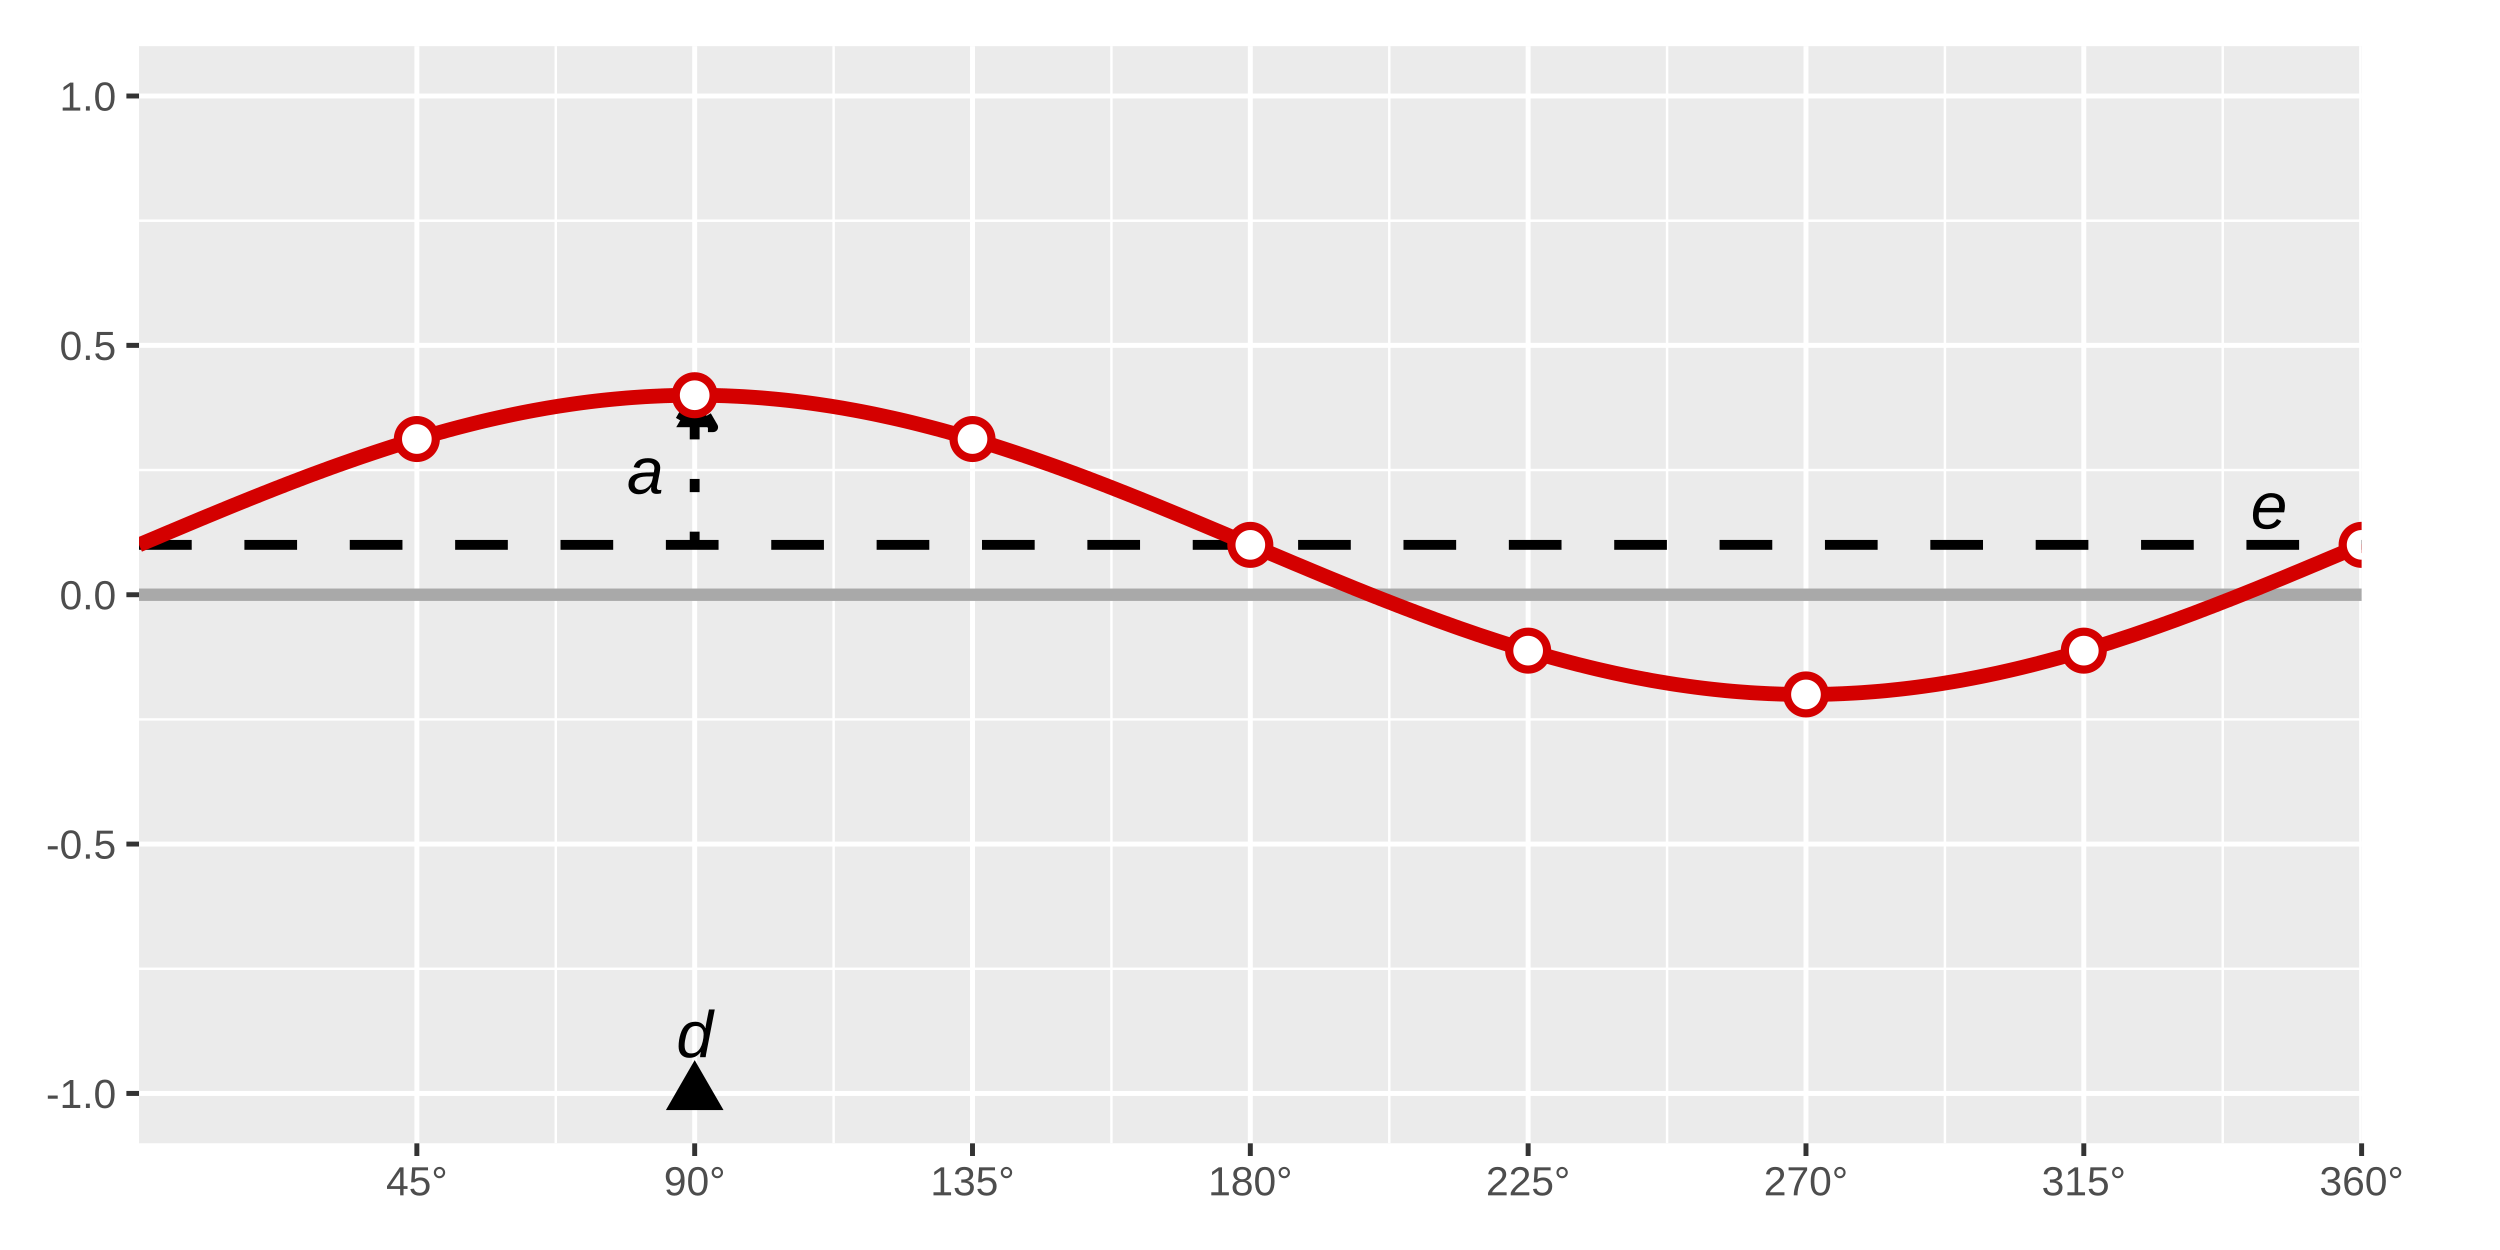
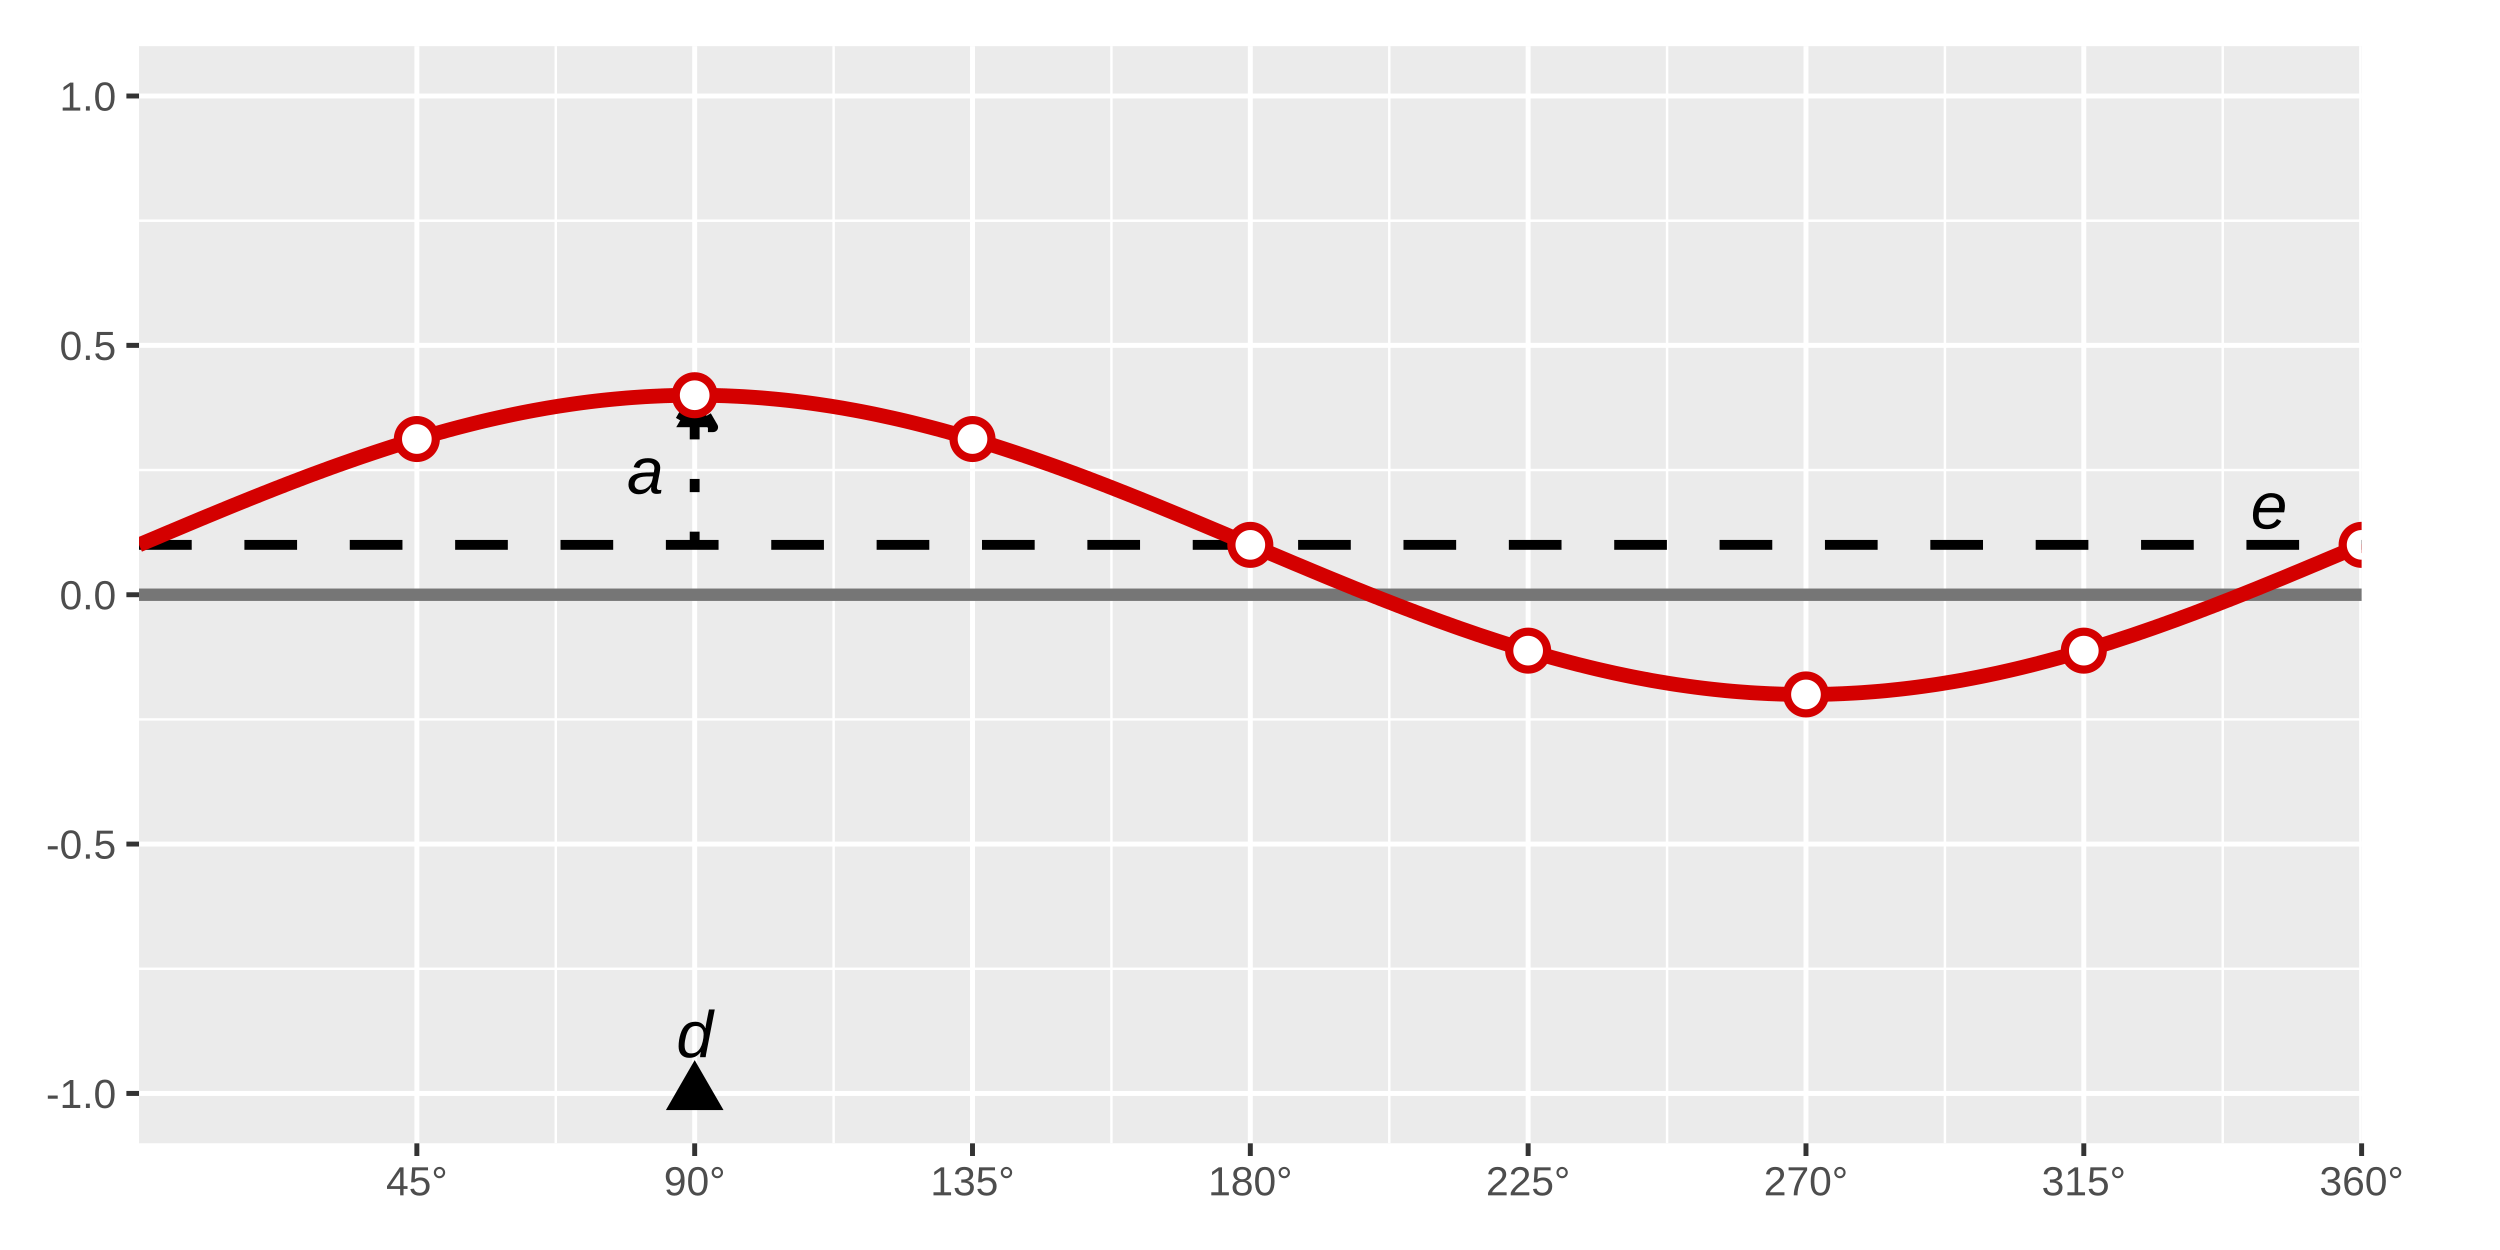
<svg xmlns="http://www.w3.org/2000/svg" width="540.00pt" height="270.00pt" viewBox="0 0 540.00 270.00">
  <g class="svglite">
    <defs>
      <style type="text/css">
    .svglite line, .svglite polyline, .svglite polygon, .svglite path, .svglite rect, .svglite circle {
      fill: none;
      stroke: #000000;
      stroke-linecap: round;
      stroke-linejoin: round;
      stroke-miterlimit: 10.00;
    }
    .svglite text {
      white-space: pre;
    }
    .svglite g.glyphgroup path {
      fill: inherit;
      stroke: none;
    }
  </style>
    </defs>
    <rect width="100%" height="100%" style="stroke: none; fill: #FFFFFF;" />
    <defs>
      <clipPath id="cpMC4wMHw1NDAuMDB8MC4wMHwyNzAuMDA=">
        <rect x="0.00" y="0.00" width="540.00" height="270.00" />
      </clipPath>
    </defs>
    <g clip-path="url(#cpMC4wMHw1NDAuMDB8MC4wMHwyNzAuMDA=)">
      <rect x="-0" y="0.00" width="540.00" height="270.00" style="stroke-width: 1.07; stroke: #FFFFFF; fill: #FFFFFF;" />
    </g>
    <defs>
      <clipPath id="cpMzAuMDN8NTEwLjExfDkuOTZ8MjQ2Ljk2">
        <rect x="30.03" y="9.96" width="480.08" height="236.99" />
      </clipPath>
    </defs>
    <g clip-path="url(#cpMzAuMDN8NTEwLjExfDkuOTZ8MjQ2Ljk2)">
      <rect x="30.03" y="9.96" width="480.08" height="236.99" style="stroke-width: 1.07; stroke: none; fill: #EBEBEB;" />
      <polyline points="30.03,209.25 510.11,209.25 " style="stroke-width: 0.53; stroke: #FFFFFF; stroke-linecap: butt;" />
      <polyline points="30.03,155.39 510.11,155.39 " style="stroke-width: 0.53; stroke: #FFFFFF; stroke-linecap: butt;" />
      <polyline points="30.03,101.53 510.11,101.53 " style="stroke-width: 0.53; stroke: #FFFFFF; stroke-linecap: butt;" />
      <polyline points="30.03,47.67 510.11,47.67 " style="stroke-width: 0.53; stroke: #FFFFFF; stroke-linecap: butt;" />
      <polyline points="120.05,246.96 120.05,9.96 " style="stroke-width: 0.53; stroke: #FFFFFF; stroke-linecap: butt;" />
      <polyline points="180.06,246.96 180.06,9.96 " style="stroke-width: 0.53; stroke: #FFFFFF; stroke-linecap: butt;" />
      <polyline points="240.07,246.96 240.07,9.96 " style="stroke-width: 0.53; stroke: #FFFFFF; stroke-linecap: butt;" />
      <polyline points="300.08,246.96 300.08,9.96 " style="stroke-width: 0.53; stroke: #FFFFFF; stroke-linecap: butt;" />
      <polyline points="360.09,246.96 360.09,9.96 " style="stroke-width: 0.53; stroke: #FFFFFF; stroke-linecap: butt;" />
      <polyline points="420.10,246.96 420.10,9.96 " style="stroke-width: 0.53; stroke: #FFFFFF; stroke-linecap: butt;" />
      <polyline points="480.11,246.96 480.11,9.96 " style="stroke-width: 0.53; stroke: #FFFFFF; stroke-linecap: butt;" />
      <polyline points="30.03,236.18 510.11,236.18 " style="stroke-width: 1.07; stroke: #FFFFFF; stroke-linecap: butt;" />
      <polyline points="30.03,182.32 510.11,182.32 " style="stroke-width: 1.07; stroke: #FFFFFF; stroke-linecap: butt;" />
      <polyline points="30.03,128.46 510.11,128.46 " style="stroke-width: 1.07; stroke: #FFFFFF; stroke-linecap: butt;" />
      <polyline points="30.03,74.60 510.11,74.60 " style="stroke-width: 1.07; stroke: #FFFFFF; stroke-linecap: butt;" />
      <polyline points="30.03,20.74 510.11,20.74 " style="stroke-width: 1.07; stroke: #FFFFFF; stroke-linecap: butt;" />
      <polyline points="150.05,246.96 150.05,9.96 " style="stroke-width: 1.07; stroke: #FFFFFF; stroke-linecap: butt;" />
      <polyline points="210.06,246.96 210.06,9.96 " style="stroke-width: 1.07; stroke: #FFFFFF; stroke-linecap: butt;" />
      <polyline points="270.07,246.96 270.07,9.96 " style="stroke-width: 1.07; stroke: #FFFFFF; stroke-linecap: butt;" />
      <polyline points="330.08,246.96 330.08,9.96 " style="stroke-width: 1.07; stroke: #FFFFFF; stroke-linecap: butt;" />
      <polyline points="390.09,246.96 390.09,9.96 " style="stroke-width: 1.07; stroke: #FFFFFF; stroke-linecap: butt;" />
      <polyline points="450.10,246.96 450.10,9.96 " style="stroke-width: 1.07; stroke: #FFFFFF; stroke-linecap: butt;" />
      <polyline points="510.11,246.96 510.11,9.96 " style="stroke-width: 1.07; stroke: #FFFFFF; stroke-linecap: butt;" />
      <polyline points="90.04,246.96 90.04,9.96 " style="stroke-width: 1.07; stroke: #FFFFFF; stroke-linecap: butt;" />
-       <line x1="30.03" y1="128.46" x2="510.11" y2="128.46" style="stroke-width: 2.67; stroke: #A9A9A9; stroke-linecap: butt;" />
+       <line x1="30.03" y1="128.46" x2="510.11" y2="128.46" style="stroke-width: 2.67; stroke: #767676; stroke-linecap: butt;" />
      <line x1="30.03" y1="117.69" x2="510.11" y2="117.69" style="stroke-width: 2.13; stroke-dasharray: 11.38,11.38; stroke-linecap: butt;" />
      <polyline points="30.03,117.69 31.37,117.12 32.70,116.56 34.04,116.00 35.37,115.43 36.70,114.87 38.04,114.31 39.37,113.75 40.70,113.19 42.04,112.63 43.37,112.07 44.70,111.52 46.04,110.97 47.37,110.42 48.70,109.87 50.04,109.32 51.37,108.78 52.71,108.24 54.04,107.70 55.37,107.17 56.71,106.63 58.04,106.11 59.37,105.58 60.71,105.06 62.04,104.54 63.37,104.03 64.71,103.52 66.04,103.01 67.37,102.51 68.71,102.02 70.04,101.53 71.37,101.04 72.71,100.56 74.04,100.09 75.38,99.62 76.71,99.15 78.04,98.69 79.38,98.24 80.71,97.79 82.04,97.35 83.38,96.91 84.71,96.48 86.04,96.06 87.38,95.65 88.71,95.24 90.04,94.83 91.38,94.44 92.71,94.05 94.05,93.67 95.38,93.30 96.71,92.93 98.05,92.57 99.38,92.22 100.71,91.88 102.05,91.54 103.38,91.21 104.71,90.89 106.05,90.58 107.38,90.28 108.71,89.99 110.05,89.70 111.38,89.42 112.71,89.15 114.05,88.89 115.38,88.64 116.72,88.40 118.05,88.16 119.38,87.94 120.72,87.72 122.05,87.52 123.38,87.32 124.72,87.13 126.05,86.95 127.38,86.78 128.72,86.62 130.05,86.47 131.38,86.33 132.72,86.20 134.05,86.08 135.39,85.96 136.72,85.86 138.05,85.77 139.39,85.68 140.72,85.61 142.05,85.55 143.39,85.49 144.72,85.45 146.05,85.41 147.39,85.39 148.72,85.37 150.05,85.37 151.39,85.37 152.72,85.39 154.05,85.41 155.39,85.45 156.72,85.49 158.06,85.55 159.39,85.61 160.72,85.68 162.06,85.77 163.39,85.86 164.72,85.96 166.06,86.08 167.39,86.20 168.72,86.33 170.06,86.47 171.39,86.62 172.72,86.78 174.06,86.95 175.39,87.13 176.73,87.32 178.06,87.52 179.39,87.72 180.73,87.94 182.06,88.16 183.39,88.40 184.73,88.64 186.06,88.89 187.39,89.15 188.73,89.42 190.06,89.70 191.39,89.99 192.73,90.28 194.06,90.58 195.39,90.89 196.73,91.21 198.06,91.54 199.40,91.88 200.73,92.22 202.06,92.57 203.40,92.93 204.73,93.30 206.06,93.67 207.40,94.05 208.73,94.44 210.06,94.83 211.40,95.24 212.73,95.65 214.06,96.06 215.40,96.48 216.73,96.91 218.07,97.35 219.40,97.79 220.73,98.24 222.07,98.69 223.40,99.15 224.73,99.62 226.07,100.09 227.40,100.56 228.73,101.04 230.07,101.53 231.40,102.02 232.73,102.51 234.07,103.01 235.40,103.52 236.73,104.03 238.07,104.54 239.40,105.06 240.74,105.58 242.07,106.11 243.40,106.63 244.74,107.17 246.07,107.70 247.40,108.24 248.74,108.78 250.07,109.32 251.40,109.87 252.74,110.42 254.07,110.97 255.40,111.52 256.74,112.07 258.07,112.63 259.41,113.19 260.74,113.75 262.07,114.31 263.41,114.87 264.74,115.43 266.07,116.00 267.41,116.56 268.74,117.12 270.07,117.69 271.41,118.25 272.74,118.81 274.07,119.38 275.41,119.94 276.74,120.50 278.07,121.06 279.41,121.63 280.74,122.18 282.08,122.74 283.41,123.30 284.74,123.85 286.08,124.41 287.41,124.96 288.74,125.50 290.08,126.05 291.41,126.59 292.74,127.14 294.08,127.67 295.41,128.21 296.74,128.74 298.08,129.27 299.41,129.79 300.75,130.31 302.08,130.83 303.41,131.34 304.75,131.85 306.08,132.36 307.41,132.86 308.75,133.35 310.08,133.85 311.41,134.33 312.75,134.81 314.08,135.29 315.41,135.76 316.75,136.22 318.08,136.68 319.41,137.14 320.75,137.58 322.08,138.02 323.42,138.46 324.75,138.89 326.08,139.31 327.42,139.73 328.75,140.14 330.08,140.54 331.42,140.93 332.75,141.32 334.08,141.70 335.42,142.08 336.75,142.44 338.08,142.80 339.42,143.15 340.75,143.50 342.09,143.83 343.42,144.16 344.75,144.48 346.09,144.79 347.42,145.09 348.75,145.39 350.09,145.67 351.42,145.95 352.75,146.22 354.09,146.48 355.42,146.73 356.75,146.98 358.09,147.21 359.42,147.43 360.75,147.65 362.09,147.86 363.42,148.05 364.76,148.24 366.09,148.42 367.42,148.59 368.76,148.75 370.09,148.90 371.42,149.04 372.76,149.18 374.09,149.30 375.42,149.41 376.76,149.51 378.09,149.61 379.42,149.69 380.76,149.76 382.09,149.83 383.43,149.88 384.76,149.93 386.09,149.96 387.43,149.98 388.76,150.00 390.09,150.00 391.43,150.00 392.76,149.98 394.09,149.96 395.43,149.93 396.76,149.88 398.09,149.83 399.43,149.76 400.76,149.69 402.09,149.61 403.43,149.51 404.76,149.41 406.10,149.30 407.43,149.18 408.76,149.04 410.10,148.90 411.43,148.75 412.76,148.59 414.10,148.42 415.43,148.24 416.76,148.05 418.10,147.86 419.43,147.65 420.76,147.43 422.10,147.21 423.43,146.98 424.77,146.73 426.10,146.48 427.43,146.22 428.77,145.95 430.10,145.67 431.43,145.39 432.77,145.09 434.10,144.79 435.43,144.48 436.77,144.16 438.10,143.83 439.43,143.50 440.77,143.15 442.10,142.80 443.43,142.44 444.77,142.08 446.10,141.70 447.44,141.32 448.77,140.93 450.10,140.54 451.44,140.14 452.77,139.73 454.10,139.31 455.44,138.89 456.77,138.46 458.10,138.02 459.44,137.58 460.77,137.14 462.10,136.68 463.44,136.22 464.77,135.76 466.10,135.29 467.44,134.81 468.77,134.33 470.11,133.85 471.44,133.35 472.77,132.86 474.11,132.36 475.44,131.85 476.77,131.34 478.11,130.83 479.44,130.31 480.77,129.79 482.11,129.27 483.44,128.74 484.77,128.21 486.11,127.67 487.44,127.14 488.78,126.59 490.11,126.05 491.44,125.50 492.78,124.96 494.11,124.41 495.44,123.85 496.78,123.30 498.11,122.74 499.44,122.18 500.78,121.63 502.11,121.06 503.44,120.50 504.78,119.94 506.11,119.38 507.44,118.81 508.78,118.25 510.11,117.69 " style="stroke-width: 3.20; stroke: #D40000; stroke-linecap: butt;" />
      <line x1="150.05" y1="117.69" x2="150.05" y2="85.37" style="stroke-width: 2.13; stroke-dasharray: 2.85,8.54; stroke-linecap: butt;" />
      <polygon points="154.04,92.27 150.05,85.37 146.07,92.27 " style="stroke-width: 2.13; stroke-dasharray: 2.85,8.54; stroke-linecap: butt; fill: #000000;" />
      <polygon points="150.05,228.99 156.28,239.78 143.83,239.78 " style="stroke-width: 0.71; stroke: none; fill: #000000;" />
      <circle cx="150.05" cy="85.37" r="4.09" style="stroke-width: 1.77; stroke: #D40000; fill: #FFFFFF;" />
      <circle cx="210.06" cy="94.83" r="4.09" style="stroke-width: 1.77; stroke: #D40000; fill: #FFFFFF;" />
      <circle cx="270.07" cy="117.69" r="4.09" style="stroke-width: 1.77; stroke: #D40000; fill: #FFFFFF;" />
      <circle cx="330.08" cy="140.54" r="4.09" style="stroke-width: 1.77; stroke: #D40000; fill: #FFFFFF;" />
      <circle cx="390.09" cy="150.00" r="4.09" style="stroke-width: 1.77; stroke: #D40000; fill: #FFFFFF;" />
      <circle cx="450.10" cy="140.54" r="4.09" style="stroke-width: 1.77; stroke: #D40000; fill: #FFFFFF;" />
      <circle cx="510.11" cy="117.69" r="4.09" style="stroke-width: 1.77; stroke: #D40000; fill: #FFFFFF;" />
      <circle cx="90.04" cy="94.83" r="4.09" style="stroke-width: 1.77; stroke: #D40000; fill: #FFFFFF;" />
      <text x="490.11" y="114.16" text-anchor="middle" style="font-size: 14.23px; font-style: italic; font-family: &quot;Arial&quot;;" textLength="7.91px" lengthAdjust="spacingAndGlyphs">e</text>
      <text x="139.39" y="106.62" text-anchor="middle" style="font-size: 14.23px; font-style: italic; font-family: &quot;Arial&quot;;" textLength="7.91px" lengthAdjust="spacingAndGlyphs">a</text>
      <text x="150.05" y="228.35" text-anchor="middle" style="font-size: 14.23px; font-style: italic; font-family: &quot;Arial&quot;;" textLength="7.91px" lengthAdjust="spacingAndGlyphs">d</text>
    </g>
    <g clip-path="url(#cpMC4wMHw1NDAuMDB8MC4wMHwyNzAuMDA=)">
      <text x="25.10" y="239.33" text-anchor="end" style="font-size: 8.80px;fill: #4D4D4D; font-family: &quot;Arial&quot;;" textLength="15.14px" lengthAdjust="spacingAndGlyphs">-1.0</text>
      <text x="25.10" y="185.47" text-anchor="end" style="font-size: 8.80px;fill: #4D4D4D; font-family: &quot;Arial&quot;;" textLength="15.14px" lengthAdjust="spacingAndGlyphs">-0.5</text>
      <text x="25.10" y="131.61" text-anchor="end" style="font-size: 8.80px;fill: #4D4D4D; font-family: &quot;Arial&quot;;" textLength="12.22px" lengthAdjust="spacingAndGlyphs">0.0</text>
      <text x="25.10" y="77.75" text-anchor="end" style="font-size: 8.80px;fill: #4D4D4D; font-family: &quot;Arial&quot;;" textLength="12.22px" lengthAdjust="spacingAndGlyphs">0.5</text>
      <text x="25.10" y="23.89" text-anchor="end" style="font-size: 8.80px;fill: #4D4D4D; font-family: &quot;Arial&quot;;" textLength="12.22px" lengthAdjust="spacingAndGlyphs">1.0</text>
      <polyline points="27.30,236.18 30.03,236.18 " style="stroke-width: 1.07; stroke: #333333; stroke-linecap: butt;" />
      <polyline points="27.30,182.32 30.03,182.32 " style="stroke-width: 1.07; stroke: #333333; stroke-linecap: butt;" />
      <polyline points="27.30,128.46 30.03,128.46 " style="stroke-width: 1.07; stroke: #333333; stroke-linecap: butt;" />
      <polyline points="27.30,74.60 30.03,74.60 " style="stroke-width: 1.07; stroke: #333333; stroke-linecap: butt;" />
      <polyline points="27.30,20.74 30.03,20.74 " style="stroke-width: 1.07; stroke: #333333; stroke-linecap: butt;" />
      <polyline points="150.05,249.70 150.05,246.96 " style="stroke-width: 1.07; stroke: #333333; stroke-linecap: butt;" />
      <polyline points="210.06,249.70 210.06,246.96 " style="stroke-width: 1.07; stroke: #333333; stroke-linecap: butt;" />
      <polyline points="270.07,249.70 270.07,246.96 " style="stroke-width: 1.07; stroke: #333333; stroke-linecap: butt;" />
      <polyline points="330.08,249.70 330.08,246.96 " style="stroke-width: 1.07; stroke: #333333; stroke-linecap: butt;" />
      <polyline points="390.09,249.70 390.09,246.96 " style="stroke-width: 1.07; stroke: #333333; stroke-linecap: butt;" />
      <polyline points="450.10,249.70 450.10,246.96 " style="stroke-width: 1.07; stroke: #333333; stroke-linecap: butt;" />
      <polyline points="510.11,249.70 510.11,246.96 " style="stroke-width: 1.07; stroke: #333333; stroke-linecap: butt;" />
      <polyline points="90.04,249.70 90.04,246.96 " style="stroke-width: 1.07; stroke: #333333; stroke-linecap: butt;" />
      <text x="150.05" y="258.19" text-anchor="middle" style="font-size: 8.80px;fill: #4D4D4D; font-family: &quot;Arial&quot;;" textLength="13.30px" lengthAdjust="spacingAndGlyphs">90°</text>
      <text x="210.06" y="258.19" text-anchor="middle" style="font-size: 8.80px;fill: #4D4D4D; font-family: &quot;Arial&quot;;" textLength="18.19px" lengthAdjust="spacingAndGlyphs">135°</text>
      <text x="270.07" y="258.19" text-anchor="middle" style="font-size: 8.80px;fill: #4D4D4D; font-family: &quot;Arial&quot;;" textLength="18.19px" lengthAdjust="spacingAndGlyphs">180°</text>
      <text x="330.08" y="258.19" text-anchor="middle" style="font-size: 8.80px;fill: #4D4D4D; font-family: &quot;Arial&quot;;" textLength="18.19px" lengthAdjust="spacingAndGlyphs">225°</text>
      <text x="390.09" y="258.19" text-anchor="middle" style="font-size: 8.80px;fill: #4D4D4D; font-family: &quot;Arial&quot;;" textLength="18.19px" lengthAdjust="spacingAndGlyphs">270°</text>
      <text x="450.10" y="258.19" text-anchor="middle" style="font-size: 8.80px;fill: #4D4D4D; font-family: &quot;Arial&quot;;" textLength="18.19px" lengthAdjust="spacingAndGlyphs">315°</text>
      <text x="510.11" y="258.19" text-anchor="middle" style="font-size: 8.80px;fill: #4D4D4D; font-family: &quot;Arial&quot;;" textLength="18.19px" lengthAdjust="spacingAndGlyphs">360°</text>
      <text x="90.04" y="258.19" text-anchor="middle" style="font-size: 8.80px;fill: #4D4D4D; font-family: &quot;Arial&quot;;" textLength="13.30px" lengthAdjust="spacingAndGlyphs">45°</text>
    </g>
  </g>
</svg>
